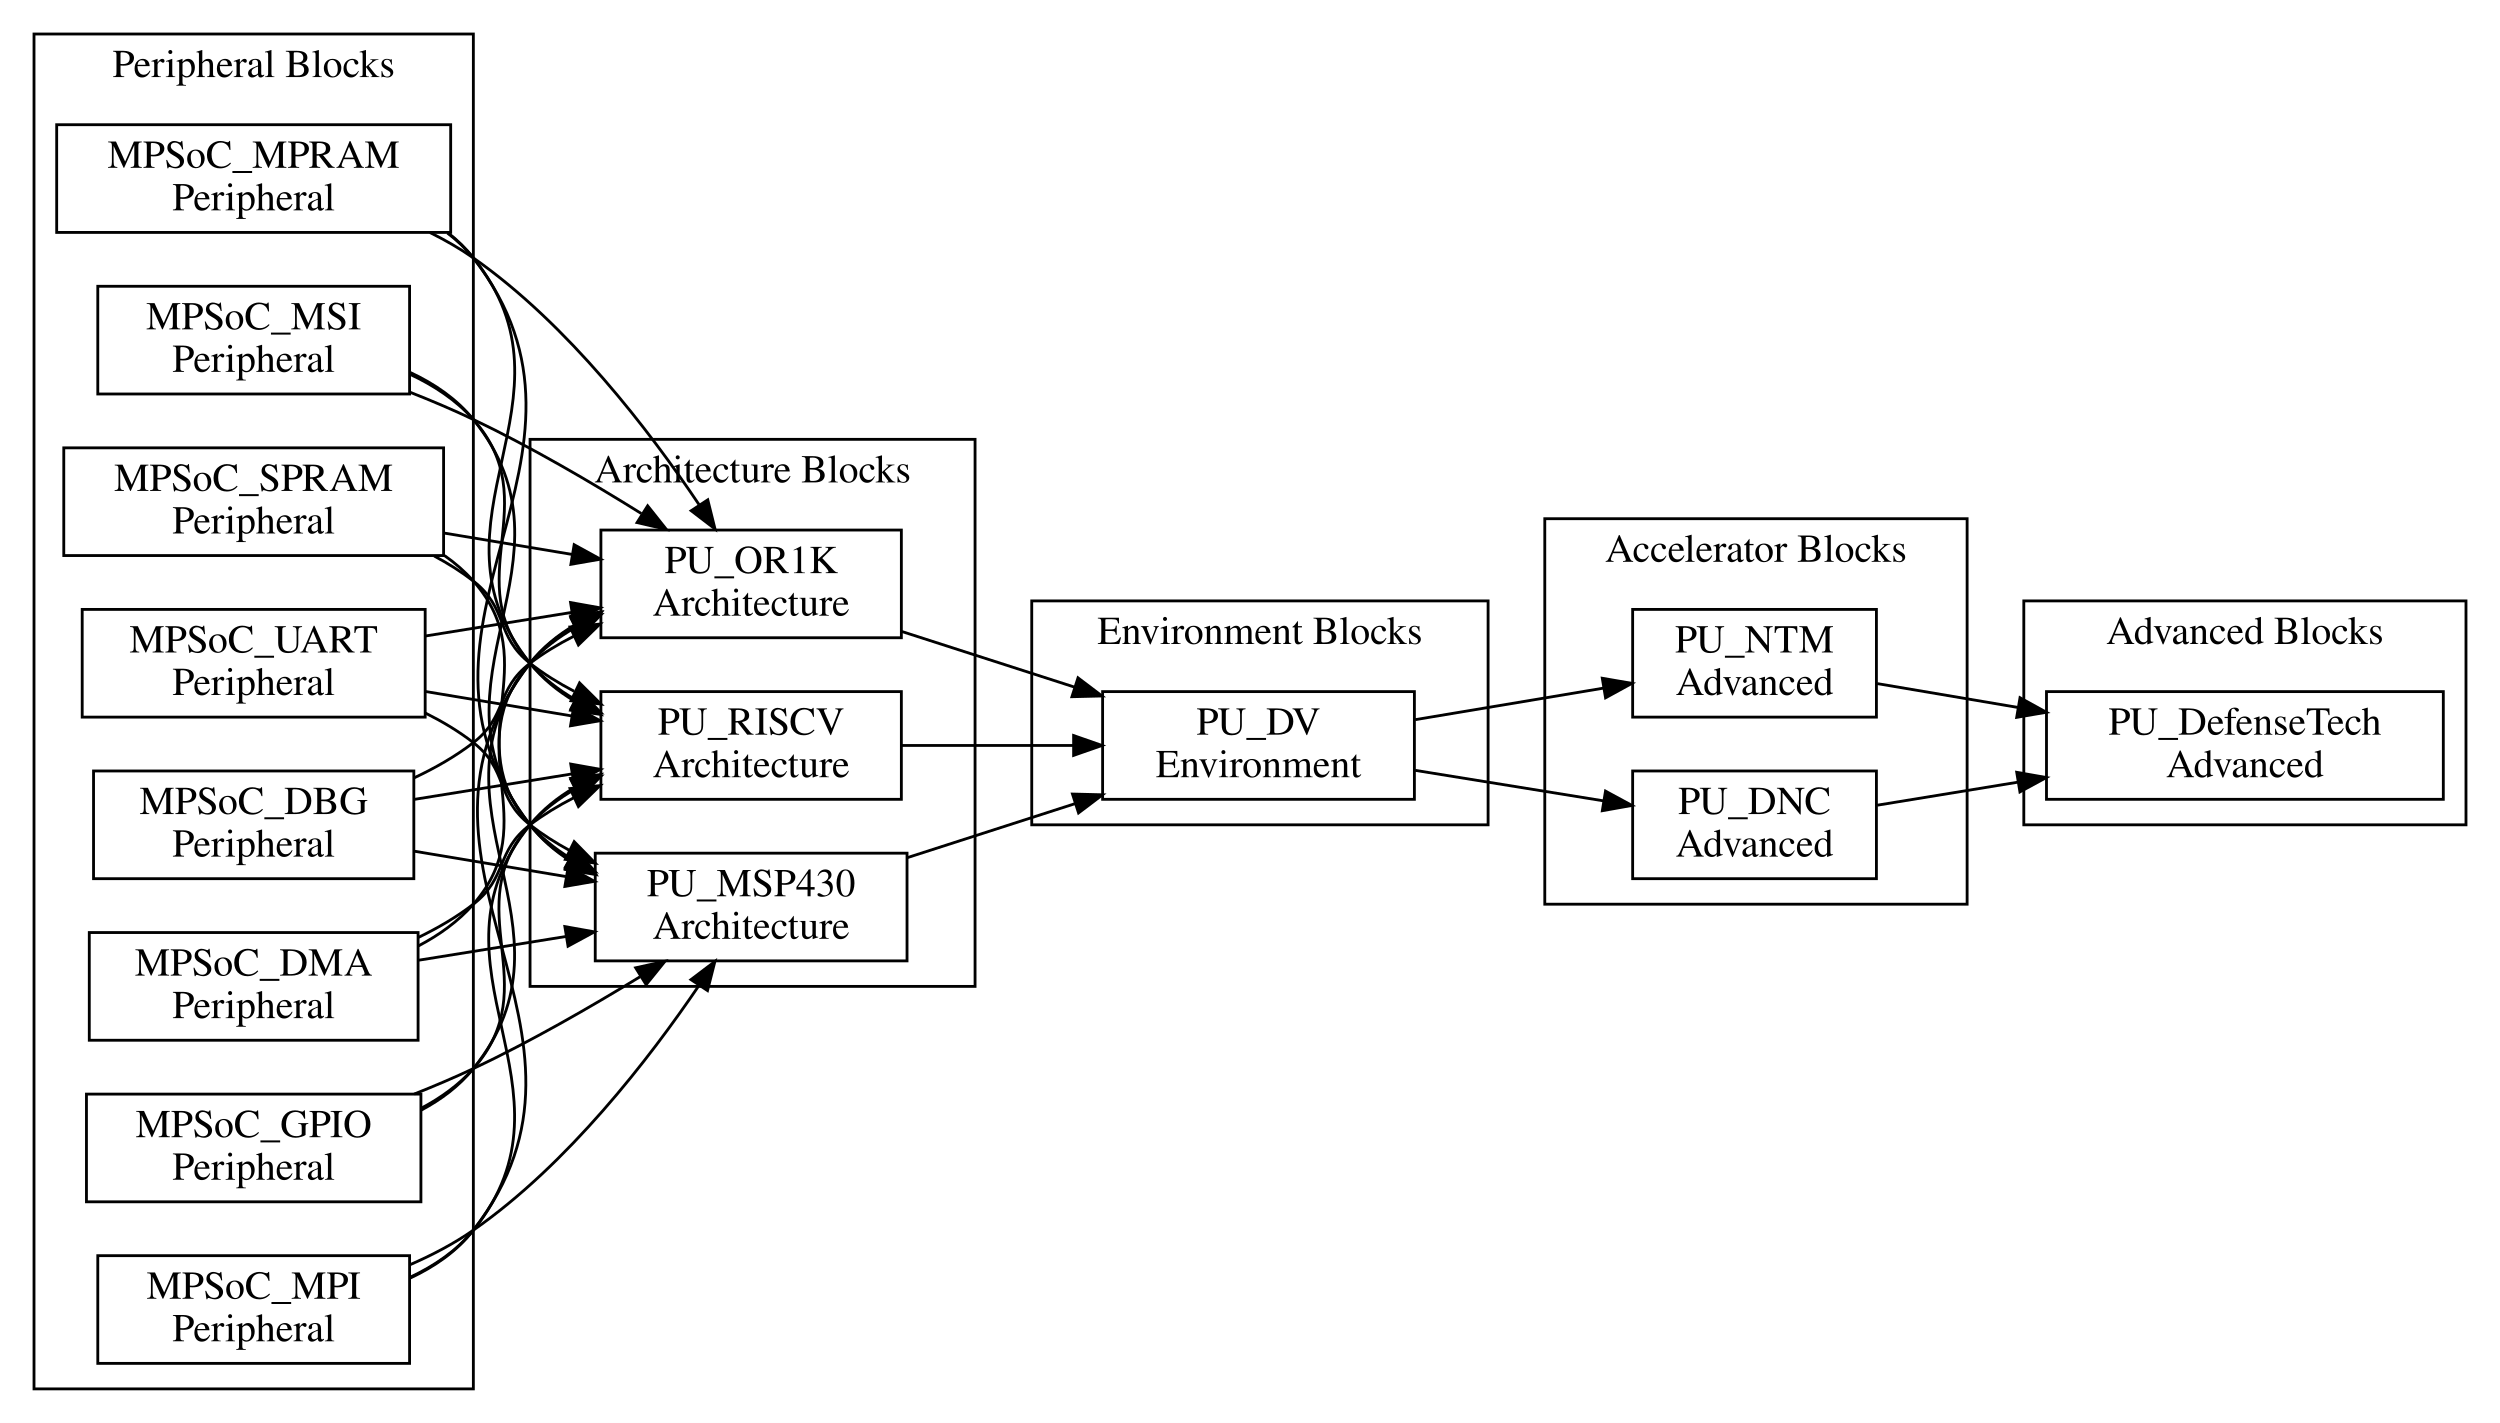
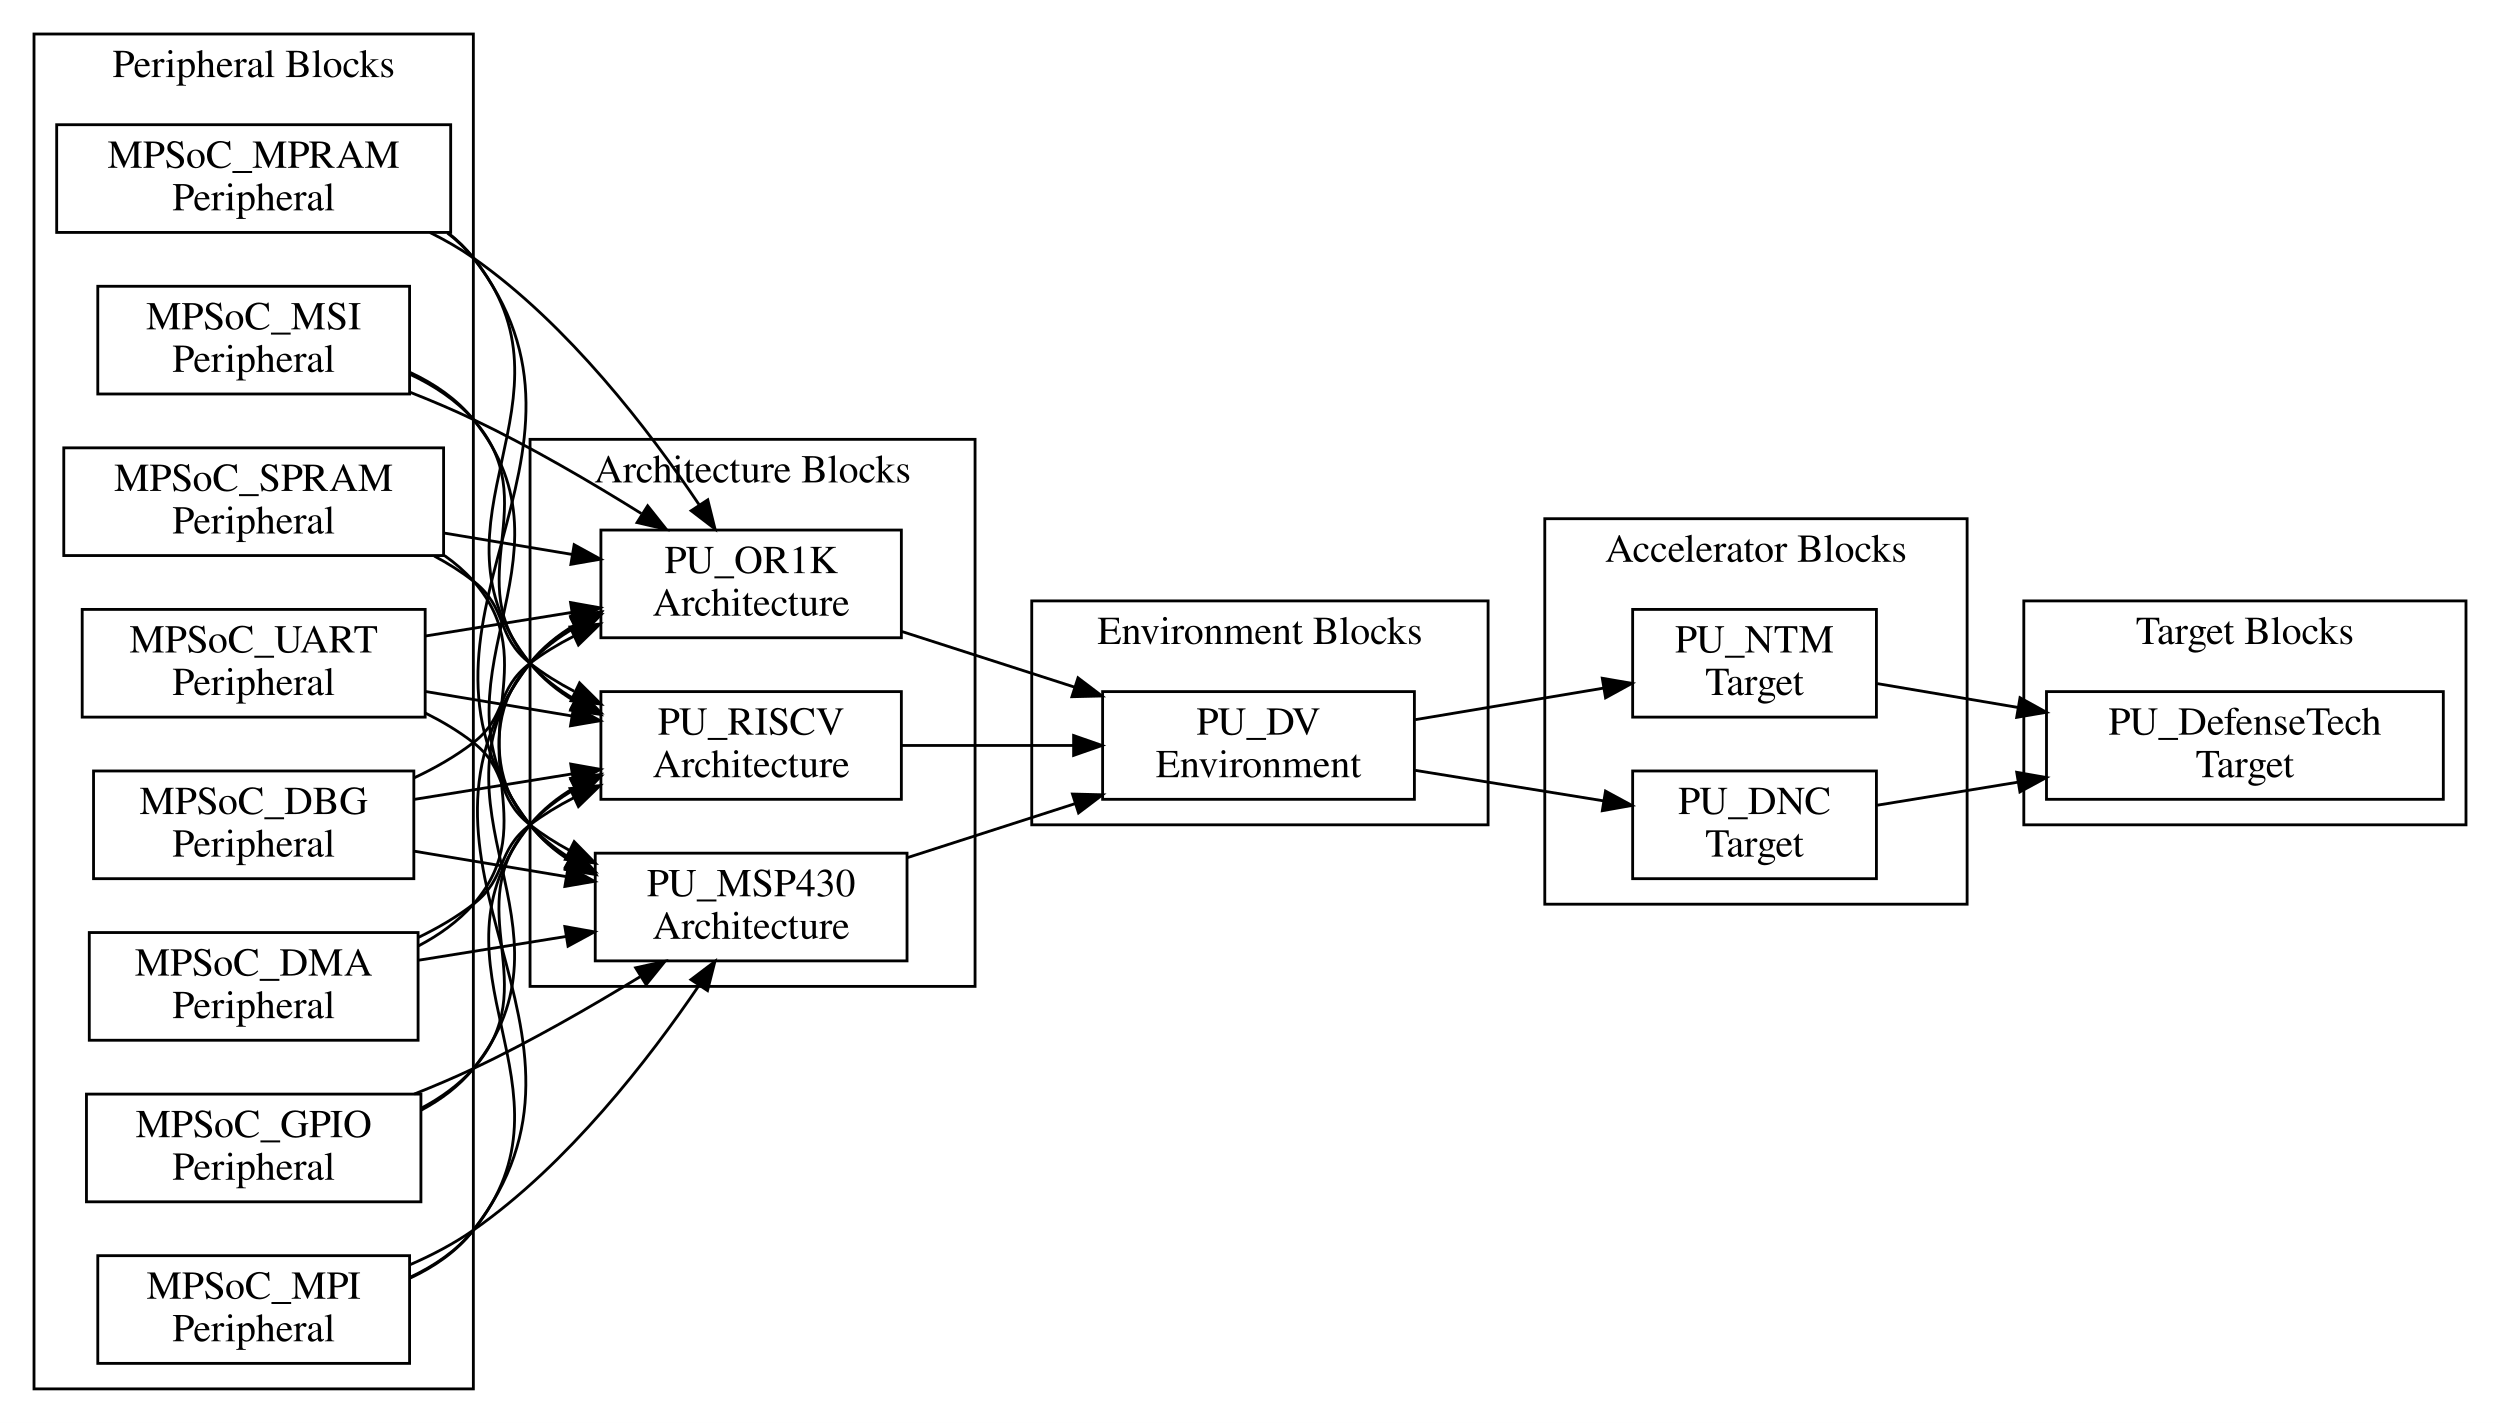
<svg xmlns="http://www.w3.org/2000/svg" width="882pt" height="502pt" viewBox="0.00 0.00 882.00 502.00">
  <g id="graph0" class="graph" transform="scale(1 1) rotate(0) translate(4 498)">
    <polygon fill="white" stroke="transparent" points="-4,4 -4,-498 878,-498 878,4 -4,4" />
    <g id="clust1" class="cluster">
      <polygon fill="none" stroke="black" points="8,-8 8,-486 163,-486 163,-8 8,-8" />
      <text text-anchor="middle" x="85.5" y="-470.8" font-family="Times,serif" font-size="14.00">Peripheral Blocks</text>
    </g>
    <g id="clust2" class="cluster">
      <polygon fill="none" stroke="black" points="183,-150 183,-343 340,-343 340,-150 183,-150" />
      <text text-anchor="middle" x="261.5" y="-327.8" font-family="Times,serif" font-size="14.00">Architecture Blocks</text>
    </g>
    <g id="clust3" class="cluster">
      <polygon fill="none" stroke="black" points="360,-207 360,-286 521,-286 521,-207 360,-207" />
      <text text-anchor="middle" x="440.5" y="-270.8" font-family="Times,serif" font-size="14.00">Environment Blocks</text>
    </g>
    <g id="clust4" class="cluster">
      <polygon fill="none" stroke="black" points="541,-179 541,-315 690,-315 690,-179 541,-179" />
      <text text-anchor="middle" x="615.5" y="-299.8" font-family="Times,serif" font-size="14.00">Accelerator Blocks</text>
    </g>
    <g id="clust5" class="cluster">
      <polygon fill="none" stroke="black" points="710,-207 710,-286 866,-286 866,-207 710,-207" />
-       <text text-anchor="middle" x="788" y="-270.8" font-family="Times,serif" font-size="14.00">Advanced Blocks</text>
+       <text text-anchor="middle" x="788" y="-270.8" font-family="Times,serif" font-size="14.00">Target Blocks</text>
    </g>
    <g id="node1" class="node">
      <polygon fill="none" stroke="black" points="29,-188 29,-226 142,-226 142,-188 29,-188" />
      <text text-anchor="middle" x="85.5" y="-210.8" font-family="Times,serif" font-size="14.00">MPSoC_DBG </text>
      <text text-anchor="middle" x="85.5" y="-195.8" font-family="Times,serif" font-size="14.00">Peripheral</text>
    </g>
    <g id="node9" class="node">
      <polygon fill="none" stroke="black" points="206,-159 206,-197 316,-197 316,-159 206,-159" />
      <text text-anchor="middle" x="261" y="-181.8" font-family="Times,serif" font-size="14.00">PU_MSP430 </text>
      <text text-anchor="middle" x="261" y="-166.8" font-family="Times,serif" font-size="14.00">Architecture</text>
    </g>
    <g id="edge1" class="edge">
      <path fill="none" stroke="black" d="M142.35,-197.66C159.33,-194.83 178.12,-191.69 195.61,-188.76" />
      <polygon fill="black" stroke="black" points="196.45,-192.17 205.73,-187.07 195.29,-185.27 196.45,-192.17" />
    </g>
    <g id="node10" class="node">
      <polygon fill="none" stroke="black" points="208,-273 208,-311 314,-311 314,-273 208,-273" />
      <text text-anchor="middle" x="261" y="-295.8" font-family="Times,serif" font-size="14.00">PU_OR1K </text>
      <text text-anchor="middle" x="261" y="-280.8" font-family="Times,serif" font-size="14.00">Architecture</text>
    </g>
    <g id="edge9" class="edge">
      <path fill="none" stroke="black" d="M142.08,-223.56C149.49,-227.03 156.7,-231.15 163,-236 175.11,-245.33 170.82,-254.75 183,-264 187.72,-267.58 192.94,-270.74 198.37,-273.52" />
      <polygon fill="black" stroke="black" points="197.12,-276.8 207.67,-277.84 200.07,-270.45 197.12,-276.8" />
    </g>
    <g id="node11" class="node">
      <polygon fill="none" stroke="black" points="208,-216 208,-254 314,-254 314,-216 208,-216" />
      <text text-anchor="middle" x="261" y="-238.8" font-family="Times,serif" font-size="14.00">PU_RISCV </text>
      <text text-anchor="middle" x="261" y="-223.8" font-family="Times,serif" font-size="14.00">Architecture</text>
    </g>
    <g id="edge17" class="edge">
      <path fill="none" stroke="black" d="M142.35,-216.01C160.07,-218.87 179.77,-222.05 197.9,-224.98" />
      <polygon fill="black" stroke="black" points="197.36,-228.44 207.79,-226.57 198.48,-221.53 197.36,-228.44" />
    </g>
    <g id="node2" class="node">
      <polygon fill="none" stroke="black" points="27.5,-131 27.5,-169 143.5,-169 143.5,-131 27.5,-131" />
      <text text-anchor="middle" x="85.5" y="-153.8" font-family="Times,serif" font-size="14.00">MPSoC_DMA </text>
      <text text-anchor="middle" x="85.5" y="-138.8" font-family="Times,serif" font-size="14.00">Peripheral</text>
    </g>
    <g id="edge2" class="edge">
      <path fill="none" stroke="black" d="M143.79,-159.25C160.46,-161.94 178.77,-164.89 195.83,-167.64" />
      <polygon fill="black" stroke="black" points="195.28,-171.1 205.71,-169.24 196.4,-164.19 195.28,-171.1" />
    </g>
    <g id="edge10" class="edge">
      <path fill="none" stroke="black" d="M143.64,-164.29C150.91,-168.1 157.66,-172.91 163,-179 188.58,-208.18 157.22,-234.99 183,-264 187.51,-269.07 193.01,-273.23 198.98,-276.63" />
      <polygon fill="black" stroke="black" points="197.48,-279.79 207.99,-281.09 200.59,-273.52 197.48,-279.79" />
    </g>
    <g id="edge18" class="edge">
      <path fill="none" stroke="black" d="M143.67,-167.31C150.52,-170.62 157.15,-174.49 163,-179 175.11,-188.33 170.82,-197.75 183,-207 187.72,-210.58 192.94,-213.74 198.37,-216.52" />
      <polygon fill="black" stroke="black" points="197.12,-219.8 207.67,-220.84 200.07,-213.45 197.12,-219.8" />
    </g>
    <g id="node3" class="node">
      <polygon fill="none" stroke="black" points="26.5,-74 26.5,-112 144.5,-112 144.5,-74 26.5,-74" />
      <text text-anchor="middle" x="85.5" y="-96.8" font-family="Times,serif" font-size="14.00">MPSoC_GPIO </text>
      <text text-anchor="middle" x="85.5" y="-81.8" font-family="Times,serif" font-size="14.00">Peripheral</text>
    </g>
    <g id="edge3" class="edge">
      <path fill="none" stroke="black" d="M142.14,-112.02C149.24,-114.84 156.35,-117.86 163,-121 183,-130.44 204.29,-142.69 221.82,-153.41" />
      <polygon fill="black" stroke="black" points="220.26,-156.56 230.61,-158.85 223.95,-150.61 220.26,-156.56" />
    </g>
    <g id="edge11" class="edge">
      <path fill="none" stroke="black" d="M144.51,-106.29C151.56,-110.03 158.02,-114.84 163,-121 203.32,-170.92 142.62,-214.12 183,-264 187.33,-269.35 192.77,-273.68 198.75,-277.18" />
      <polygon fill="black" stroke="black" points="197.33,-280.38 207.83,-281.74 200.47,-274.12 197.33,-280.38" />
    </g>
    <g id="edge19" class="edge">
      <path fill="none" stroke="black" d="M144.77,-107.1C151.61,-110.73 157.94,-115.28 163,-121 189,-150.39 156.97,-177.63 183,-207 187.5,-212.08 193,-216.24 198.96,-219.64" />
      <polygon fill="black" stroke="black" points="197.46,-222.8 207.98,-224.11 200.57,-216.53 197.46,-222.8" />
    </g>
    <g id="node4" class="node">
      <polygon fill="none" stroke="black" points="30.5,-17 30.5,-55 140.5,-55 140.5,-17 30.5,-17" />
      <text text-anchor="middle" x="85.5" y="-39.8" font-family="Times,serif" font-size="14.00">MPSoC_MPI </text>
      <text text-anchor="middle" x="85.5" y="-24.8" font-family="Times,serif" font-size="14.00">Peripheral</text>
    </g>
    <g id="edge4" class="edge">
      <path fill="none" stroke="black" d="M140.52,-51.75C148.4,-55.17 156.15,-59.23 163,-64 196.38,-87.25 225.21,-124.69 242.57,-150.28" />
      <polygon fill="black" stroke="black" points="239.77,-152.39 248.22,-158.79 245.61,-148.52 239.77,-152.39" />
    </g>
    <g id="edge12" class="edge">
      <path fill="none" stroke="black" d="M140.53,-47.01C149.18,-51.03 157.19,-56.51 163,-64 217.76,-134.58 128.17,-193.47 183,-264 187.28,-269.51 192.75,-273.93 198.79,-277.49" />
      <polygon fill="black" stroke="black" points="197.48,-280.74 207.98,-282.1 200.61,-274.49 197.48,-280.74" />
    </g>
    <g id="edge20" class="edge">
      <path fill="none" stroke="black" d="M140.67,-47.38C149.21,-51.36 157.13,-56.74 163,-64 203.32,-113.92 142.62,-157.12 183,-207 187.33,-212.35 192.77,-216.68 198.75,-220.18" />
      <polygon fill="black" stroke="black" points="197.33,-223.38 207.83,-224.74 200.47,-217.12 197.33,-223.38" />
    </g>
    <g id="node5" class="node">
      <polygon fill="none" stroke="black" points="16,-416 16,-454 155,-454 155,-416 16,-416" />
      <text text-anchor="middle" x="85.5" y="-438.8" font-family="Times,serif" font-size="14.00">MPSoC_MPRAM </text>
      <text text-anchor="middle" x="85.5" y="-423.8" font-family="Times,serif" font-size="14.00">Peripheral</text>
    </g>
    <g id="edge5" class="edge">
      <path fill="none" stroke="black" d="M154.01,-415.9C157.36,-413.3 160.4,-410.35 163,-407 217.76,-336.42 128.57,-277.84 183,-207 186.88,-201.95 191.75,-197.77 197.15,-194.33" />
      <polygon fill="black" stroke="black" points="198.9,-197.36 205.99,-189.49 195.54,-191.22 198.9,-197.36" />
    </g>
    <g id="edge13" class="edge">
      <path fill="none" stroke="black" d="M147.69,-415.96C153.06,-413.3 158.25,-410.32 163,-407 196.5,-383.56 225.3,-345.79 242.62,-319.97" />
      <polygon fill="black" stroke="black" points="245.7,-321.66 248.26,-311.38 239.85,-317.82 245.7,-321.66" />
    </g>
    <g id="edge21" class="edge">
      <path fill="none" stroke="black" d="M153.86,-415.78C157.24,-413.21 160.33,-410.3 163,-407 203.32,-357.08 142.91,-314.11 183,-264 187.32,-258.6 192.75,-254.21 198.73,-250.64" />
      <polygon fill="black" stroke="black" points="200.52,-253.65 207.8,-245.96 197.31,-247.43 200.52,-253.65" />
    </g>
    <g id="node6" class="node">
      <polygon fill="none" stroke="black" points="30.5,-359 30.5,-397 140.5,-397 140.5,-359 30.5,-359" />
      <text text-anchor="middle" x="85.5" y="-381.8" font-family="Times,serif" font-size="14.00">MPSoC_MSI </text>
      <text text-anchor="middle" x="85.5" y="-366.8" font-family="Times,serif" font-size="14.00">Peripheral</text>
    </g>
    <g id="edge6" class="edge">
      <path fill="none" stroke="black" d="M140.67,-366.62C149.21,-362.64 157.13,-357.26 163,-350 203.32,-300.08 142.91,-257.11 183,-207 186.83,-202.21 191.54,-198.22 196.73,-194.88" />
      <polygon fill="black" stroke="black" points="198.77,-197.75 205.84,-189.86 195.39,-191.62 198.77,-197.75" />
    </g>
    <g id="edge14" class="edge">
      <path fill="none" stroke="black" d="M140.53,-359.67C148.17,-356.67 155.85,-353.41 163,-350 183.21,-340.36 204.68,-327.8 222.26,-316.82" />
      <polygon fill="black" stroke="black" points="224.49,-319.55 231.08,-311.25 220.75,-313.63 224.49,-319.55" />
    </g>
    <g id="edge22" class="edge">
      <path fill="none" stroke="black" d="M140.54,-366C148.98,-362.08 156.91,-356.89 163,-350 189,-320.61 157.14,-293.51 183,-264 187.49,-258.87 192.98,-254.65 198.94,-251.18" />
      <polygon fill="black" stroke="black" points="200.63,-254.25 207.96,-246.59 197.45,-248.01 200.63,-254.25" />
    </g>
    <g id="node7" class="node">
      <polygon fill="none" stroke="black" points="18.5,-302 18.5,-340 152.5,-340 152.5,-302 18.5,-302" />
      <text text-anchor="middle" x="85.5" y="-324.8" font-family="Times,serif" font-size="14.00">MPSoC_SPRAM </text>
      <text text-anchor="middle" x="85.5" y="-309.8" font-family="Times,serif" font-size="14.00">Peripheral</text>
    </g>
    <g id="edge7" class="edge">
      <path fill="none" stroke="black" d="M152.83,-301.99C156.56,-299.37 160,-296.39 163,-293 189,-263.61 157.14,-236.51 183,-207 186.98,-202.46 191.75,-198.62 196.93,-195.39" />
      <polygon fill="black" stroke="black" points="198.85,-198.33 205.98,-190.49 195.52,-192.17 198.85,-198.33" />
    </g>
    <g id="edge15" class="edge">
      <path fill="none" stroke="black" d="M152.59,-309.95C167.45,-307.47 183.17,-304.84 197.86,-302.39" />
      <polygon fill="black" stroke="black" points="198.56,-305.82 207.85,-300.72 197.41,-298.91 198.56,-305.82" />
    </g>
    <g id="edge23" class="edge">
      <path fill="none" stroke="black" d="M149.2,-301.83C154.08,-299.22 158.75,-296.29 163,-293 175.38,-283.41 170.67,-273.64 183,-264 187.76,-260.28 193.04,-257 198.56,-254.11" />
      <polygon fill="black" stroke="black" points="200.47,-257.08 207.99,-249.61 197.46,-250.76 200.47,-257.08" />
    </g>
    <g id="node8" class="node">
      <polygon fill="none" stroke="black" points="25,-245 25,-283 146,-283 146,-245 25,-245" />
      <text text-anchor="middle" x="85.5" y="-267.8" font-family="Times,serif" font-size="14.00">MPSoC_UART </text>
      <text text-anchor="middle" x="85.5" y="-252.8" font-family="Times,serif" font-size="14.00">Peripheral</text>
    </g>
    <g id="edge8" class="edge">
      <path fill="none" stroke="black" d="M146.09,-246.43C152.09,-243.44 157.86,-239.98 163,-236 175.38,-226.41 170.67,-216.64 183,-207 187.29,-203.65 192.01,-200.65 196.94,-197.97" />
      <polygon fill="black" stroke="black" points="198.57,-201.07 205.98,-193.5 195.47,-194.8 198.57,-201.07" />
    </g>
    <g id="edge16" class="edge">
      <path fill="none" stroke="black" d="M146.21,-273.64C162.77,-276.31 180.79,-279.22 197.5,-281.91" />
      <polygon fill="black" stroke="black" points="197.29,-285.42 207.72,-283.56 198.4,-278.51 197.29,-285.42" />
    </g>
    <g id="edge24" class="edge">
      <path fill="none" stroke="black" d="M146.21,-254.02C162.77,-251.25 180.79,-248.24 197.5,-245.45" />
      <polygon fill="black" stroke="black" points="198.43,-248.84 207.72,-243.74 197.28,-241.94 198.43,-248.84" />
    </g>
    <g id="node12" class="node">
      <polygon fill="none" stroke="black" points="385,-216 385,-254 495,-254 495,-216 385,-216" />
      <text text-anchor="middle" x="440" y="-238.8" font-family="Times,serif" font-size="14.00">PU_DV </text>
      <text text-anchor="middle" x="440" y="-223.8" font-family="Times,serif" font-size="14.00">Environment</text>
    </g>
    <g id="edge25" class="edge">
      <path fill="none" stroke="black" d="M316.07,-195.41C334.77,-201.43 355.89,-208.24 375.29,-214.48" />
      <polygon fill="black" stroke="black" points="374.37,-217.86 384.96,-217.6 376.51,-211.2 374.37,-217.86" />
    </g>
    <g id="edge26" class="edge">
      <path fill="none" stroke="black" d="M314.15,-275.21C333.25,-269.05 355.09,-262.02 375.11,-255.58" />
      <polygon fill="black" stroke="black" points="376.32,-258.86 384.77,-252.46 374.18,-252.2 376.32,-258.86" />
    </g>
    <g id="edge27" class="edge">
      <path fill="none" stroke="black" d="M314.15,-235C333.08,-235 354.7,-235 374.56,-235" />
      <polygon fill="black" stroke="black" points="374.77,-238.5 384.77,-235 374.77,-231.5 374.77,-238.5" />
    </g>
    <g id="node13" class="node">
      <polygon fill="none" stroke="black" points="572,-245 572,-283 658,-283 658,-245 572,-245" />
      <text text-anchor="middle" x="615" y="-267.8" font-family="Times,serif" font-size="14.00">PU_NTM </text>
-       <text text-anchor="middle" x="615" y="-252.8" font-family="Times,serif" font-size="14.00">Advanced</text>
+       <text text-anchor="middle" x="615" y="-252.8" font-family="Times,serif" font-size="14.00">Target</text>
    </g>
    <g id="edge28" class="edge">
      <path fill="none" stroke="black" d="M495.26,-244.1C516.47,-247.65 540.69,-251.71 561.7,-255.23" />
      <polygon fill="black" stroke="black" points="561.29,-258.71 571.73,-256.91 562.44,-251.81 561.29,-258.71" />
    </g>
    <g id="node14" class="node">
      <polygon fill="none" stroke="black" points="572,-188 572,-226 658,-226 658,-188 572,-188" />
      <text text-anchor="middle" x="615" y="-210.8" font-family="Times,serif" font-size="14.00">PU_DNC </text>
-       <text text-anchor="middle" x="615" y="-195.8" font-family="Times,serif" font-size="14.00">Advanced</text>
+       <text text-anchor="middle" x="615" y="-195.8" font-family="Times,serif" font-size="14.00">Target</text>
    </g>
    <g id="edge29" class="edge">
      <path fill="none" stroke="black" d="M495.26,-226.22C516.47,-222.79 540.69,-218.87 561.7,-215.46" />
      <polygon fill="black" stroke="black" points="562.42,-218.89 571.73,-213.84 561.3,-211.98 562.42,-218.89" />
    </g>
    <g id="node15" class="node">
      <polygon fill="none" stroke="black" points="718,-216 718,-254 858,-254 858,-216 718,-216" />
      <text text-anchor="middle" x="788" y="-238.8" font-family="Times,serif" font-size="14.00">PU_DefenseTech </text>
-       <text text-anchor="middle" x="788" y="-223.8" font-family="Times,serif" font-size="14.00">Advanced</text>
+       <text text-anchor="middle" x="788" y="-223.8" font-family="Times,serif" font-size="14.00">Target</text>
    </g>
    <g id="edge30" class="edge">
      <path fill="none" stroke="black" d="M658.27,-256.83C673.32,-254.28 690.79,-251.32 707.91,-248.41" />
      <polygon fill="black" stroke="black" points="708.66,-251.84 717.94,-246.71 707.49,-244.93 708.66,-251.84" />
    </g>
    <g id="edge31" class="edge">
      <path fill="none" stroke="black" d="M658.27,-213.92C673.32,-216.39 690.79,-219.25 707.91,-222.05" />
      <polygon fill="black" stroke="black" points="707.5,-225.53 717.94,-223.69 708.63,-218.62 707.5,-225.53" />
    </g>
  </g>
</svg>
